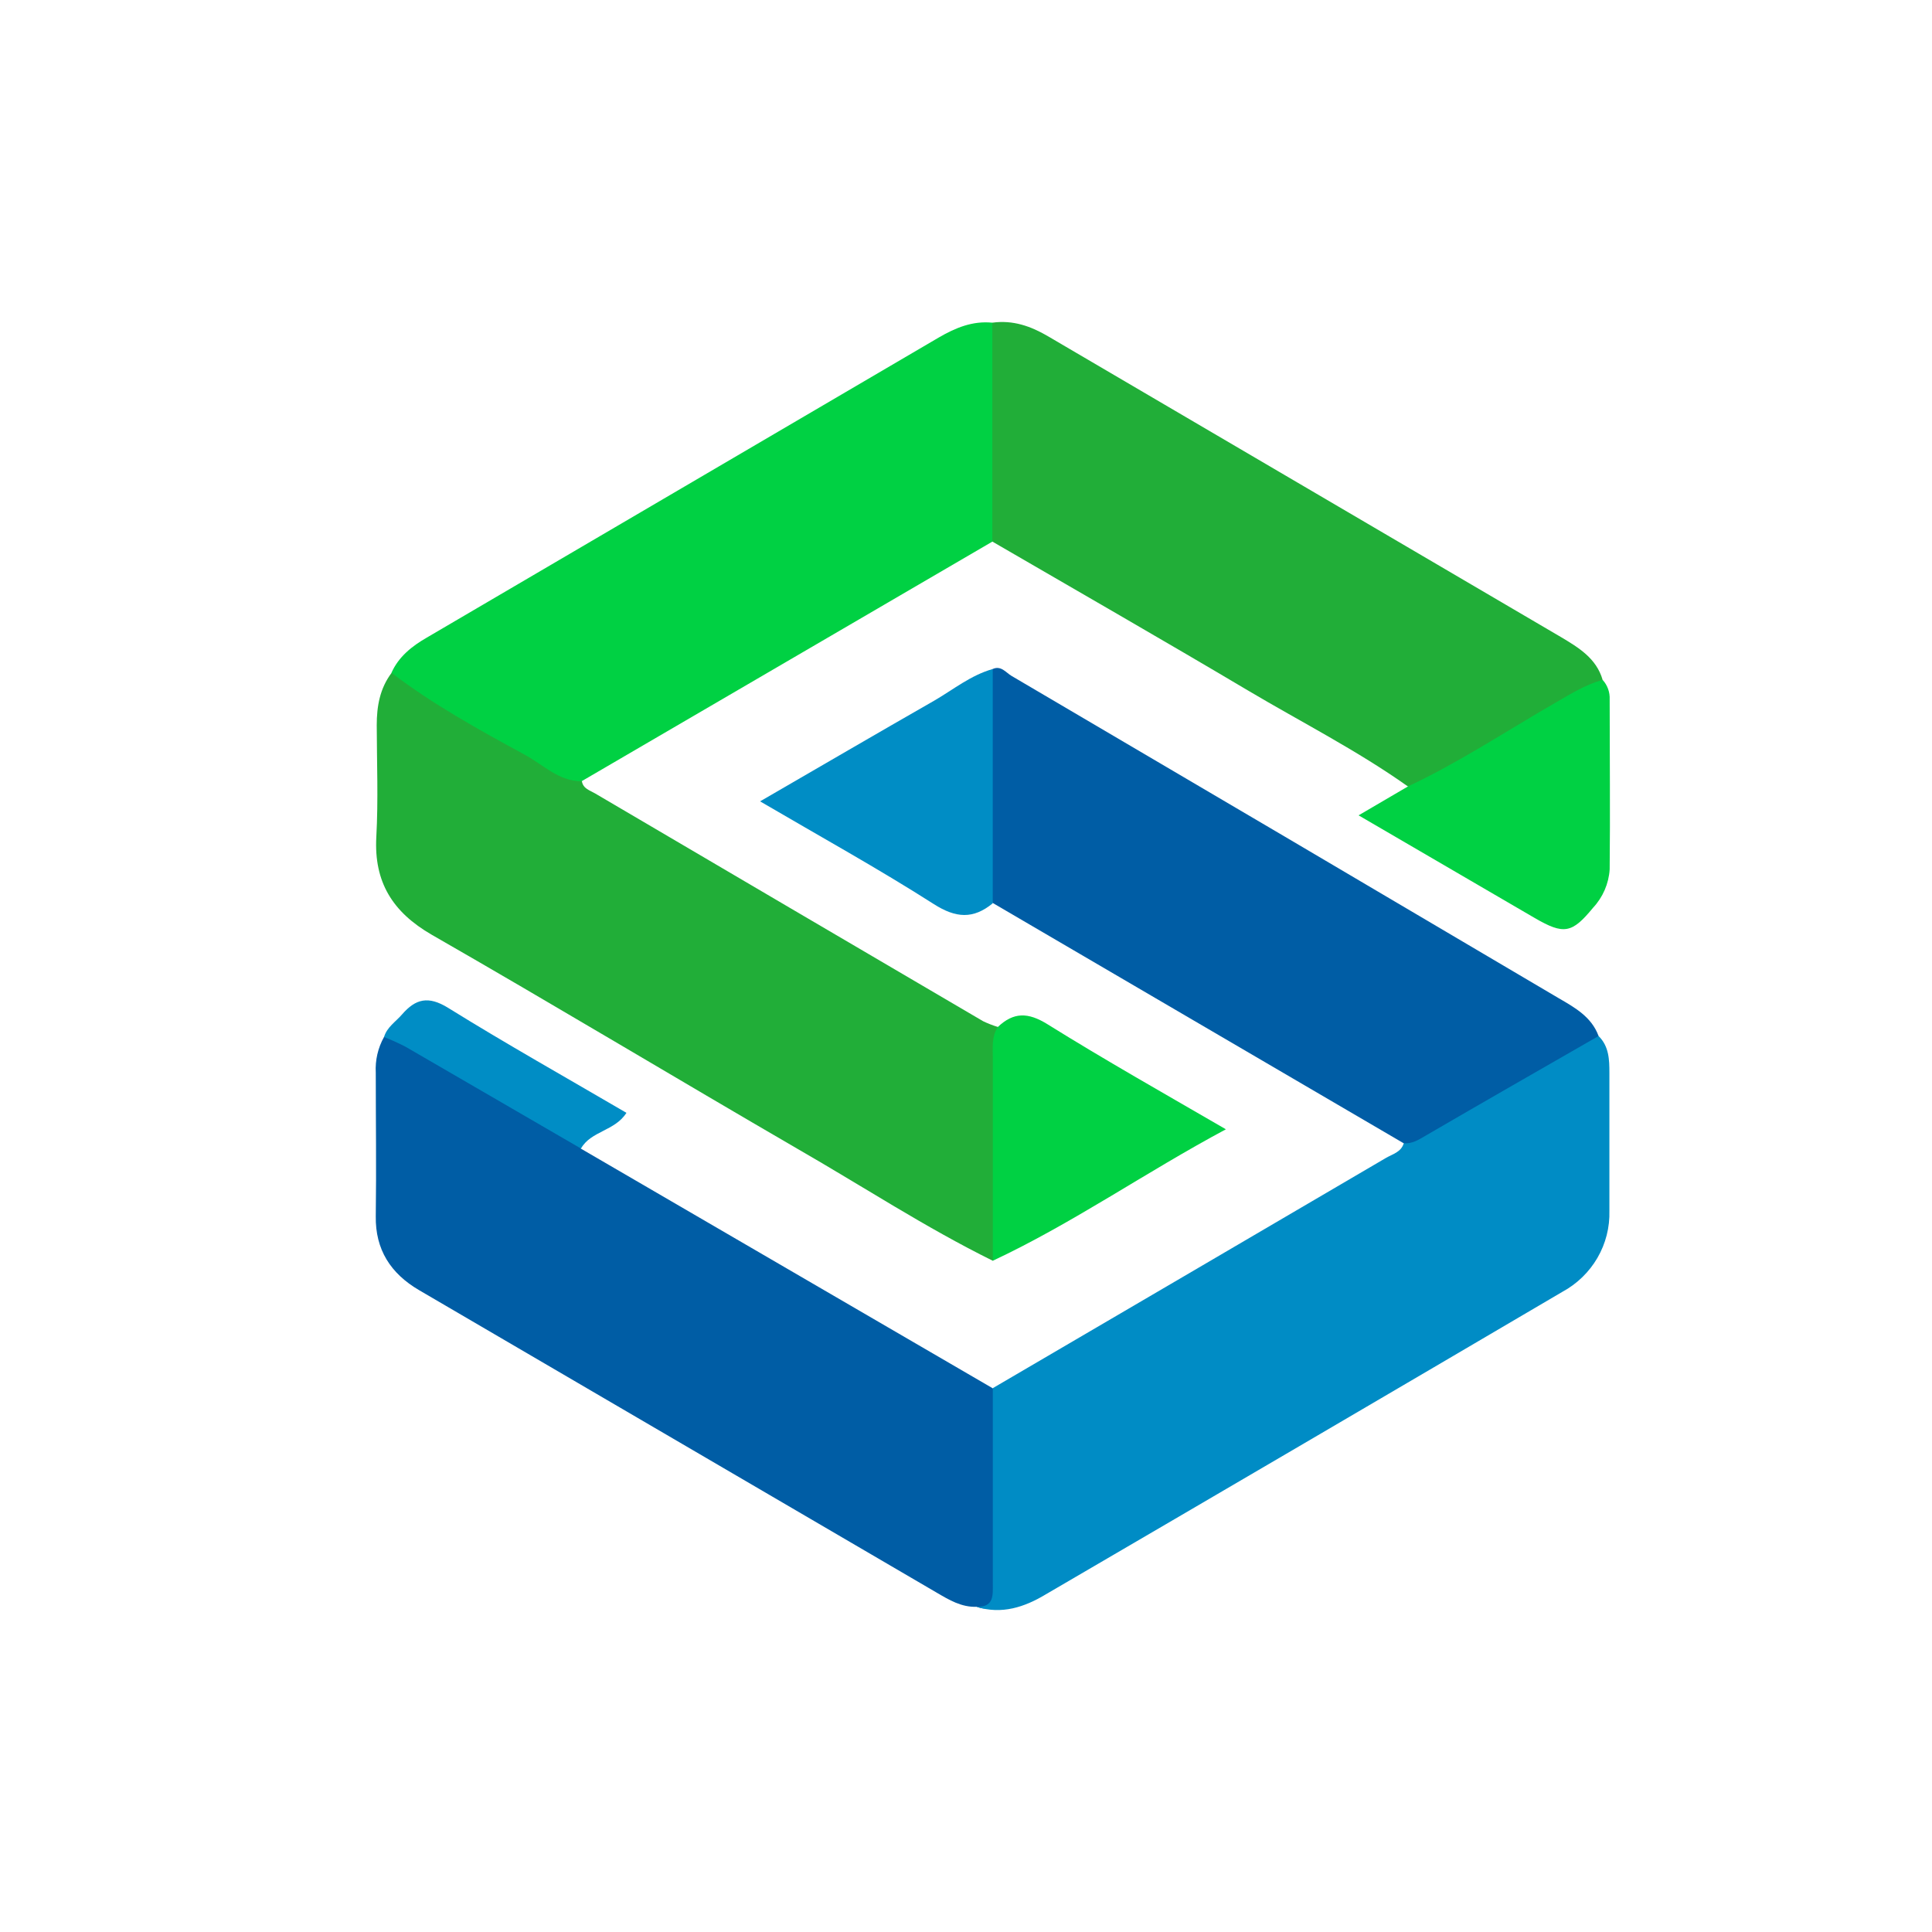
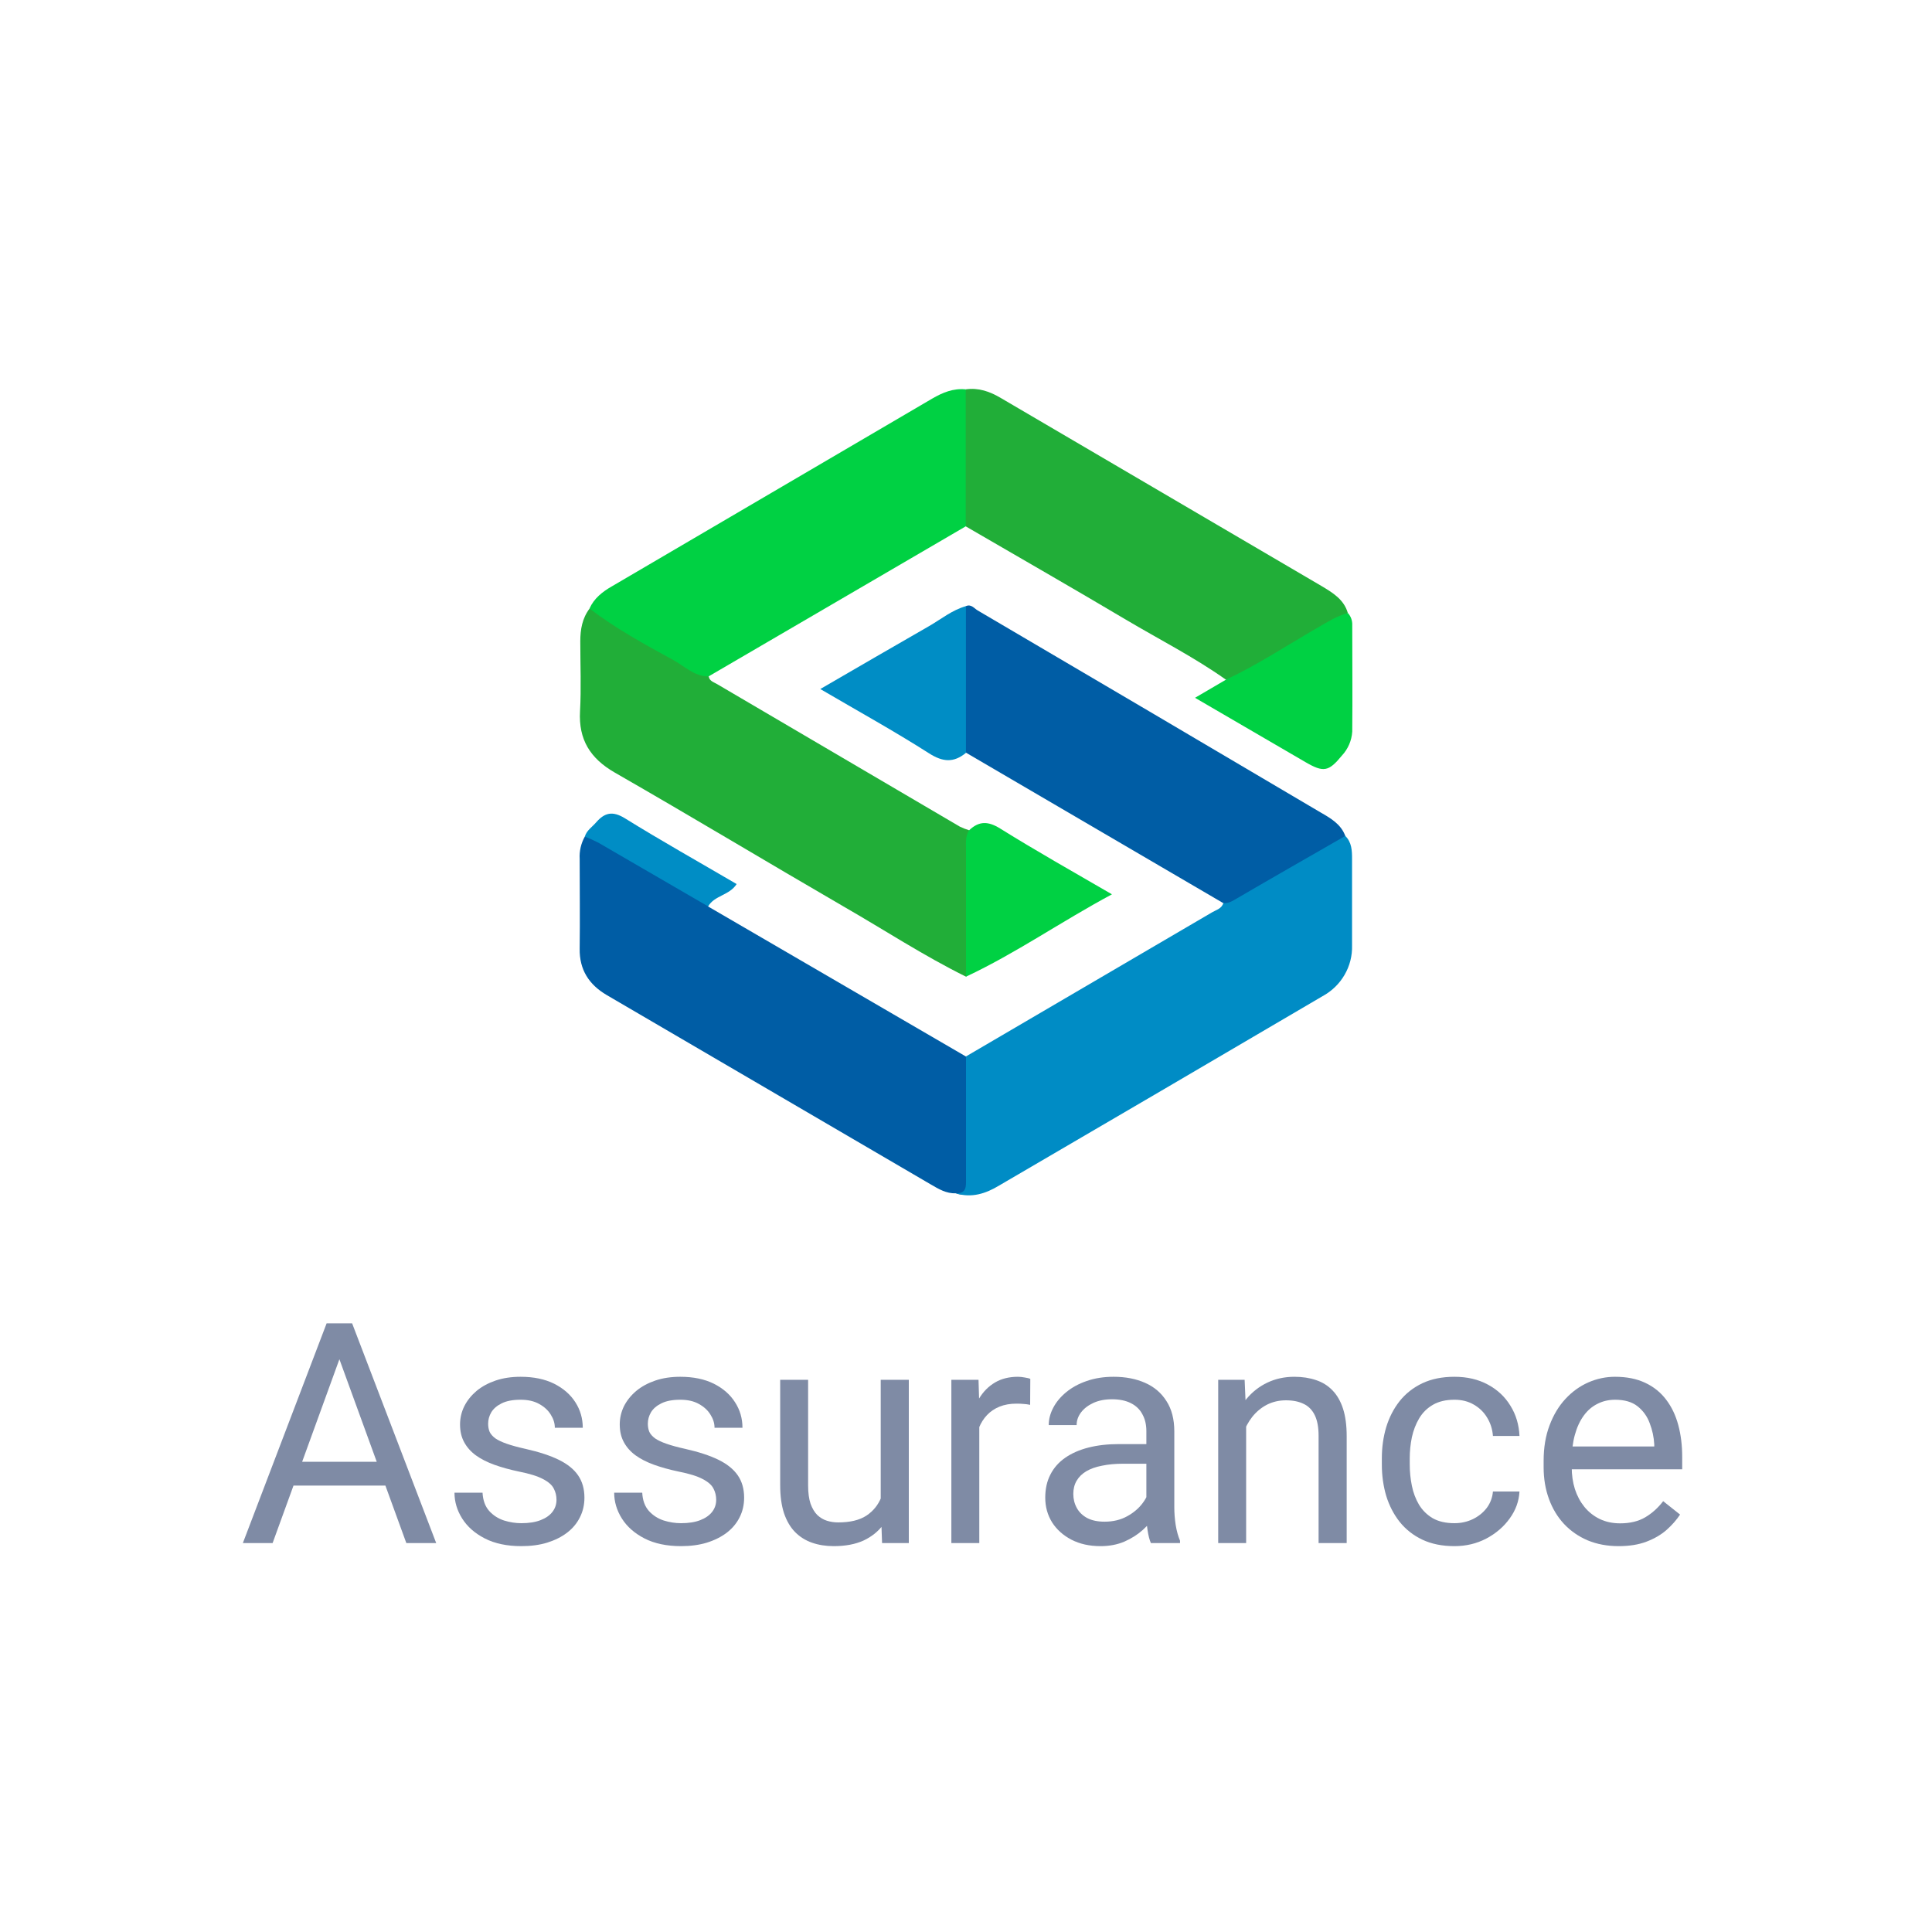
<svg xmlns="http://www.w3.org/2000/svg" width="50" height="50" viewBox="0 0 50 50" fill="none">
-   <path d="M25.275 41.584C24.882 41.598 24.563 41.406 24.244 41.219C19.776 38.609 15.31 35.999 10.844 33.388C10.112 32.959 9.711 32.342 9.725 31.474C9.742 30.233 9.725 29 9.725 27.763C9.707 27.442 9.78 27.121 9.938 26.838C10.149 26.662 10.336 26.801 10.497 26.903C11.876 27.73 13.294 28.501 14.664 29.339C14.822 29.435 14.986 29.525 15.029 29.724L25.687 35.926C25.749 35.98 25.797 36.046 25.831 36.12C25.864 36.194 25.881 36.274 25.88 36.355C25.935 37.936 25.935 39.517 25.88 41.097C25.876 41.438 25.752 41.755 25.275 41.584Z" fill="#005DA5" />
-   <path d="M25.275 41.584C25.731 41.594 25.694 41.282 25.694 40.976C25.694 39.293 25.694 37.609 25.694 35.925C29.087 33.94 32.478 31.955 35.867 29.968C36.038 29.868 36.263 29.817 36.329 29.587C37.802 28.594 39.387 27.783 40.908 26.872C40.974 26.822 41.05 26.791 41.132 26.78C41.213 26.77 41.296 26.781 41.371 26.812C41.641 27.078 41.651 27.424 41.651 27.763C41.651 28.956 41.651 30.146 41.651 31.337C41.663 31.763 41.556 32.184 41.341 32.554C41.126 32.923 40.812 33.228 40.433 33.433C35.977 36.053 31.516 38.665 27.051 41.27C26.521 41.588 25.925 41.791 25.275 41.584Z" fill="#008CC5" />
-   <path d="M15.06 20.22C15.091 20.411 15.264 20.453 15.398 20.532C18.745 22.5 22.093 24.465 25.441 26.428C25.564 26.487 25.692 26.537 25.823 26.577C25.999 26.974 25.906 27.391 25.91 27.798C25.921 29.104 25.918 30.41 25.91 31.716C25.91 32.034 25.935 32.364 25.693 32.628C23.949 31.767 22.322 30.699 20.643 29.734C17.48 27.897 14.349 26.013 11.171 24.19C10.157 23.604 9.676 22.825 9.739 21.662C9.792 20.697 9.752 19.733 9.75 18.768C9.75 18.277 9.831 17.813 10.138 17.409C10.278 17.399 10.419 17.43 10.542 17.498C11.981 18.515 13.595 19.247 15.06 20.22Z" fill="#21AE38" />
-   <path d="M25.682 8.351C26.212 8.277 26.678 8.441 27.125 8.704C31.55 11.301 35.975 13.896 40.402 16.49C40.864 16.765 41.314 17.041 41.475 17.592C41.184 17.979 40.703 18.083 40.318 18.332C39.329 18.972 38.287 19.526 37.272 20.124C37.027 20.269 36.775 20.486 36.432 20.35C35.113 19.416 33.669 18.684 32.281 17.86C30.092 16.56 27.882 15.295 25.682 14.016C25.455 13.802 25.466 13.517 25.463 13.245C25.452 11.874 25.452 10.502 25.463 9.129C25.472 8.852 25.494 8.576 25.682 8.351Z" fill="#21AE38" />
-   <path d="M41.371 26.812C39.879 27.67 38.385 28.523 36.895 29.391C36.712 29.498 36.546 29.606 36.326 29.587L25.696 23.371C25.462 23.162 25.472 22.878 25.469 22.607C25.458 21.101 25.461 19.595 25.469 18.088C25.469 17.813 25.494 17.537 25.69 17.314C25.908 17.215 26.036 17.409 26.175 17.49C30.902 20.266 35.624 23.048 40.342 25.835C40.763 26.079 41.191 26.32 41.371 26.812Z" fill="#005DA5" />
-   <path d="M25.682 8.351C25.682 10.239 25.682 12.128 25.682 14.017L15.051 20.219C14.454 20.219 14.046 19.781 13.576 19.53C12.392 18.885 11.206 18.232 10.131 17.412C10.315 16.998 10.659 16.723 11.044 16.502C15.46 13.914 19.877 11.325 24.293 8.736C24.729 8.482 25.171 8.3 25.682 8.351Z" fill="#00D143" />
-   <path d="M36.441 20.351C37.763 19.73 38.975 18.924 40.236 18.197C40.637 17.966 41.025 17.72 41.476 17.595C41.602 17.734 41.667 17.916 41.658 18.102C41.658 19.569 41.674 21.034 41.658 22.5C41.634 22.87 41.482 23.221 41.227 23.494C40.682 24.157 40.472 24.195 39.722 23.76L35.16 21.101L36.441 20.351Z" fill="#00D143" />
-   <path d="M25.694 32.628V27.372C25.694 27.096 25.662 26.821 25.825 26.577C26.233 26.191 26.605 26.194 27.11 26.508C28.598 27.435 30.128 28.299 31.726 29.226C29.625 30.352 27.762 31.658 25.694 32.628Z" fill="#00D143" />
-   <path d="M25.692 17.314C25.692 19.335 25.692 21.357 25.692 23.378C25.187 23.791 24.74 23.764 24.164 23.396C22.733 22.482 21.242 21.659 19.671 20.739C21.241 19.83 22.704 18.976 24.174 18.135C24.676 17.844 25.122 17.475 25.692 17.314Z" fill="#008DC5" />
-   <path d="M15.036 29.724C13.524 28.846 12.012 27.968 10.498 27.091C10.317 26.997 10.13 26.913 9.939 26.838C10.014 26.582 10.241 26.443 10.405 26.253C10.755 25.85 11.083 25.765 11.597 26.083C13.104 27.018 14.654 27.889 16.212 28.8C15.916 29.271 15.288 29.271 15.036 29.724Z" fill="#008DC5" />
+   <path d="M24.738 30.883C24.492 30.892 24.292 30.772 24.092 30.655C21.295 29.021 18.498 27.387 15.702 25.752C15.244 25.483 14.993 25.097 15.002 24.553C15.012 23.776 15.002 23.004 15.002 22.23C14.99 22.029 15.036 21.828 15.135 21.651C15.267 21.541 15.384 21.628 15.485 21.692C16.349 22.209 17.237 22.692 18.094 23.216C18.193 23.277 18.296 23.333 18.323 23.458L24.996 27.341C25.034 27.375 25.065 27.416 25.086 27.462C25.107 27.509 25.117 27.559 25.117 27.609C25.151 28.599 25.151 29.589 25.117 30.579C25.114 30.792 25.036 30.99 24.738 30.883Z" fill="#005DA5" />
+   <path d="M24.738 30.883C25.023 30.889 25 30.694 25 30.503C25 29.449 25 28.395 25 27.34C27.125 26.097 29.248 24.854 31.37 23.61C31.477 23.547 31.618 23.516 31.659 23.372C32.581 22.75 33.574 22.242 34.526 21.672C34.567 21.641 34.615 21.621 34.666 21.614C34.717 21.608 34.769 21.615 34.816 21.634C34.985 21.801 34.991 22.017 34.991 22.23C34.991 22.976 34.991 23.722 34.991 24.467C34.999 24.734 34.932 24.998 34.797 25.229C34.663 25.461 34.466 25.651 34.229 25.78C31.438 27.42 28.645 29.055 25.85 30.686C25.518 30.886 25.145 31.013 24.738 30.883Z" fill="#008CC5" />
+   <path d="M18.342 17.507C18.361 17.626 18.47 17.653 18.554 17.702C20.649 18.934 22.745 20.165 24.842 21.394C24.919 21.431 24.999 21.462 25.081 21.487C25.191 21.735 25.133 21.997 25.135 22.252C25.142 23.07 25.141 23.887 25.135 24.705C25.135 24.904 25.151 25.11 25 25.276C23.908 24.737 22.889 24.068 21.838 23.464C19.857 22.314 17.897 21.134 15.907 19.992C15.272 19.626 14.971 19.138 15.011 18.41C15.044 17.806 15.018 17.202 15.018 16.598C15.018 16.29 15.068 16 15.26 15.747C15.348 15.74 15.436 15.76 15.513 15.803C16.414 16.44 17.425 16.898 18.342 17.507Z" fill="#21AE38" />
+   <path d="M24.993 10.076C25.325 10.029 25.616 10.132 25.896 10.297C28.667 11.922 31.438 13.547 34.209 15.171C34.498 15.344 34.78 15.516 34.881 15.862C34.699 16.104 34.398 16.169 34.157 16.325C33.538 16.725 32.885 17.072 32.249 17.447C32.096 17.537 31.938 17.674 31.724 17.588C30.898 17.003 29.993 16.545 29.125 16.029C27.754 15.215 26.37 14.423 24.993 13.622C24.851 13.489 24.858 13.31 24.856 13.14C24.849 12.282 24.849 11.422 24.856 10.562C24.861 10.389 24.875 10.216 24.993 10.076Z" fill="#21AE38" />
+   <path d="M34.816 21.634C33.882 22.171 32.946 22.705 32.014 23.249C31.899 23.316 31.795 23.384 31.657 23.372L25.001 19.48C24.855 19.349 24.861 19.171 24.86 19.002C24.852 18.058 24.854 17.115 24.86 16.172C24.86 16 24.875 15.827 24.998 15.687C25.134 15.625 25.214 15.747 25.302 15.798C28.261 17.536 31.218 19.277 34.172 21.023C34.435 21.175 34.703 21.326 34.816 21.634Z" fill="#005DA5" />
+   <path d="M24.993 10.076C24.993 11.258 24.993 12.44 24.993 13.622L18.337 17.506C17.963 17.506 17.707 17.232 17.413 17.075C16.672 16.671 15.929 16.262 15.256 15.749C15.371 15.49 15.587 15.317 15.828 15.179C18.593 13.559 21.358 11.938 24.123 10.317C24.396 10.158 24.673 10.044 24.993 10.076Z" fill="#00D143" />
+   <path d="M31.729 17.589C32.557 17.2 33.316 16.695 34.105 16.241C34.356 16.096 34.599 15.942 34.882 15.864C34.961 15.95 35.002 16.064 34.996 16.181C34.996 17.099 35.005 18.016 34.996 18.935C34.981 19.166 34.886 19.386 34.726 19.557C34.385 19.972 34.253 19.996 33.784 19.723L30.927 18.059L31.729 17.589Z" fill="#00D143" />
+   <path d="M25 25.276L25 21.985C25 21.812 24.98 21.64 25.081 21.487C25.337 21.245 25.571 21.247 25.887 21.444C26.819 22.024 27.777 22.565 28.777 23.145C27.462 23.85 26.294 24.669 25 25.276Z" fill="#00D143" />
+   <path d="M24.998 15.687C24.998 16.953 24.999 18.218 24.999 19.484C24.683 19.743 24.403 19.726 24.042 19.495C23.146 18.923 22.213 18.408 21.229 17.832C22.212 17.263 23.128 16.728 24.049 16.201C24.363 16.019 24.641 15.788 24.998 15.687Z" fill="#008DC5" />
+   <path d="M18.327 23.458C17.381 22.908 16.434 22.358 15.486 21.809C15.372 21.75 15.254 21.697 15.135 21.651C15.182 21.49 15.325 21.403 15.427 21.284C15.646 21.032 15.852 20.979 16.174 21.178C17.118 21.763 18.088 22.308 19.064 22.879C18.878 23.174 18.485 23.174 18.327 23.458Z" fill="#008DC5" />
+   <path d="M8.938 34.752L7.055 39.935H6.285L8.453 34.248H8.949L8.938 34.752ZM10.516 39.935L8.629 34.752L8.617 34.248H9.113L11.289 39.935H10.516ZM10.418 37.83V38.447H7.223V37.83H10.418Z" fill="#7F8BA5" />
+   <path d="M14.402 38.815C14.402 38.71 14.379 38.614 14.332 38.525C14.288 38.434 14.195 38.352 14.055 38.279C13.917 38.204 13.708 38.139 13.43 38.084C13.195 38.035 12.983 37.976 12.793 37.908C12.605 37.84 12.445 37.758 12.312 37.662C12.182 37.566 12.082 37.453 12.012 37.322C11.941 37.192 11.906 37.04 11.906 36.865C11.906 36.699 11.943 36.541 12.016 36.393C12.091 36.244 12.197 36.113 12.332 35.998C12.47 35.883 12.635 35.794 12.828 35.728C13.021 35.663 13.236 35.631 13.473 35.631C13.811 35.631 14.1 35.691 14.34 35.81C14.579 35.93 14.763 36.09 14.891 36.291C15.018 36.489 15.082 36.709 15.082 36.951H14.359C14.359 36.834 14.324 36.721 14.254 36.611C14.186 36.499 14.086 36.407 13.953 36.334C13.823 36.261 13.663 36.225 13.473 36.225C13.272 36.225 13.109 36.256 12.984 36.318C12.862 36.378 12.772 36.455 12.715 36.549C12.66 36.643 12.633 36.742 12.633 36.846C12.633 36.924 12.646 36.994 12.672 37.057C12.7 37.117 12.75 37.172 12.82 37.225C12.891 37.274 12.99 37.321 13.117 37.365C13.245 37.41 13.408 37.454 13.605 37.498C13.952 37.576 14.237 37.67 14.461 37.779C14.685 37.889 14.852 38.023 14.961 38.182C15.07 38.34 15.125 38.533 15.125 38.76C15.125 38.945 15.086 39.114 15.008 39.268C14.932 39.421 14.822 39.554 14.676 39.666C14.533 39.775 14.361 39.861 14.16 39.924C13.962 39.984 13.74 40.014 13.492 40.014C13.12 40.014 12.805 39.947 12.547 39.815C12.289 39.682 12.094 39.51 11.961 39.299C11.828 39.088 11.762 38.865 11.762 38.631H12.488C12.499 38.829 12.556 38.986 12.66 39.103C12.764 39.218 12.892 39.3 13.043 39.35C13.194 39.397 13.344 39.42 13.492 39.42C13.69 39.42 13.855 39.394 13.988 39.342C14.124 39.29 14.227 39.218 14.297 39.127C14.367 39.036 14.402 38.932 14.402 38.815Z" fill="#7F8BA5" />
+   <path d="M18.535 38.815C18.535 38.71 18.512 38.614 18.465 38.525C18.421 38.434 18.328 38.352 18.188 38.279C18.049 38.204 17.841 38.139 17.562 38.084C17.328 38.035 17.116 37.976 16.926 37.908C16.738 37.84 16.578 37.758 16.445 37.662C16.315 37.566 16.215 37.453 16.145 37.322C16.074 37.192 16.039 37.04 16.039 36.865C16.039 36.699 16.076 36.541 16.148 36.393C16.224 36.244 16.329 36.113 16.465 35.998C16.603 35.883 16.768 35.794 16.961 35.728C17.154 35.663 17.369 35.631 17.605 35.631C17.944 35.631 18.233 35.691 18.473 35.81C18.712 35.93 18.896 36.09 19.023 36.291C19.151 36.489 19.215 36.709 19.215 36.951H18.492C18.492 36.834 18.457 36.721 18.387 36.611C18.319 36.499 18.219 36.407 18.086 36.334C17.956 36.261 17.796 36.225 17.605 36.225C17.405 36.225 17.242 36.256 17.117 36.318C16.995 36.378 16.905 36.455 16.848 36.549C16.793 36.643 16.766 36.742 16.766 36.846C16.766 36.924 16.779 36.994 16.805 37.057C16.833 37.117 16.883 37.172 16.953 37.225C17.023 37.274 17.122 37.321 17.25 37.365C17.378 37.41 17.54 37.454 17.738 37.498C18.085 37.576 18.37 37.67 18.594 37.779C18.818 37.889 18.984 38.023 19.094 38.182C19.203 38.34 19.258 38.533 19.258 38.76C19.258 38.945 19.219 39.114 19.141 39.268C19.065 39.421 18.954 39.554 18.809 39.666C18.665 39.775 18.494 39.861 18.293 39.924C18.095 39.984 17.872 40.014 17.625 40.014C17.253 40.014 16.938 39.947 16.68 39.815C16.422 39.682 16.227 39.51 16.094 39.299C15.961 39.088 15.895 38.865 15.895 38.631H16.621C16.631 38.829 16.689 38.986 16.793 39.103C16.897 39.218 17.025 39.3 17.176 39.35C17.327 39.397 17.477 39.42 17.625 39.42C17.823 39.42 17.988 39.394 18.121 39.342C18.256 39.29 18.359 39.218 18.43 39.127C18.5 39.036 18.535 38.932 18.535 38.815Z" fill="#7F8BA5" />
+   <path d="M22.793 38.959V35.709H23.52V39.935H22.828L22.793 38.959ZM22.93 38.068L23.23 38.06C23.23 38.342 23.201 38.602 23.141 38.842C23.083 39.079 22.99 39.285 22.859 39.459C22.729 39.633 22.559 39.77 22.348 39.869C22.137 39.965 21.88 40.014 21.578 40.014C21.372 40.014 21.184 39.984 21.012 39.924C20.842 39.864 20.697 39.772 20.574 39.647C20.452 39.522 20.357 39.359 20.289 39.158C20.224 38.958 20.191 38.717 20.191 38.435V35.709H20.914V38.443C20.914 38.633 20.935 38.791 20.977 38.916C21.021 39.038 21.079 39.136 21.152 39.209C21.228 39.279 21.311 39.329 21.402 39.357C21.496 39.386 21.592 39.4 21.691 39.4C21.999 39.4 22.242 39.342 22.422 39.225C22.602 39.105 22.73 38.945 22.809 38.744C22.889 38.541 22.93 38.316 22.93 38.068Z" fill="#7F8BA5" />
+   <path d="M25.344 36.373V39.935H24.621V35.709H25.324L25.344 36.373ZM26.664 35.685L26.66 36.357C26.6 36.344 26.543 36.337 26.488 36.334C26.436 36.329 26.376 36.326 26.309 36.326C26.142 36.326 25.995 36.352 25.867 36.404C25.74 36.456 25.631 36.529 25.543 36.623C25.454 36.717 25.384 36.829 25.332 36.959C25.283 37.087 25.25 37.227 25.234 37.381L25.031 37.498C25.031 37.243 25.056 37.003 25.105 36.779C25.158 36.555 25.237 36.357 25.344 36.185C25.451 36.011 25.586 35.876 25.75 35.779C25.917 35.68 26.115 35.631 26.344 35.631C26.396 35.631 26.456 35.637 26.523 35.65C26.591 35.661 26.638 35.672 26.664 35.685Z" fill="#7F8BA5" />
+   <path d="M29.668 39.213V37.037C29.668 36.87 29.634 36.726 29.566 36.603C29.501 36.478 29.402 36.382 29.27 36.315C29.137 36.247 28.973 36.213 28.777 36.213C28.595 36.213 28.435 36.244 28.297 36.307C28.162 36.369 28.055 36.451 27.977 36.553C27.901 36.654 27.863 36.764 27.863 36.881H27.141C27.141 36.73 27.18 36.58 27.258 36.432C27.336 36.283 27.448 36.149 27.594 36.029C27.742 35.907 27.919 35.81 28.125 35.74C28.333 35.667 28.565 35.631 28.82 35.631C29.128 35.631 29.398 35.683 29.633 35.787C29.87 35.891 30.055 36.049 30.188 36.26C30.323 36.468 30.391 36.73 30.391 37.045V39.014C30.391 39.154 30.402 39.304 30.426 39.463C30.452 39.622 30.49 39.758 30.539 39.873V39.935H29.785C29.749 39.852 29.72 39.742 29.699 39.603C29.678 39.463 29.668 39.333 29.668 39.213ZM29.793 37.373L29.801 37.881H29.07C28.865 37.881 28.681 37.898 28.52 37.932C28.358 37.963 28.223 38.011 28.113 38.076C28.004 38.141 27.921 38.223 27.863 38.322C27.806 38.419 27.777 38.532 27.777 38.662C27.777 38.795 27.807 38.916 27.867 39.025C27.927 39.135 28.017 39.222 28.137 39.287C28.259 39.35 28.409 39.381 28.586 39.381C28.807 39.381 29.003 39.334 29.172 39.24C29.341 39.147 29.475 39.032 29.574 38.897C29.676 38.761 29.73 38.63 29.738 38.502L30.047 38.85C30.029 38.959 29.979 39.08 29.898 39.213C29.818 39.346 29.71 39.473 29.574 39.596C29.441 39.715 29.283 39.816 29.098 39.897C28.915 39.975 28.71 40.014 28.48 40.014C28.194 40.014 27.943 39.958 27.727 39.846C27.513 39.734 27.346 39.584 27.227 39.397C27.109 39.206 27.051 38.994 27.051 38.76C27.051 38.533 27.095 38.334 27.184 38.162C27.272 37.988 27.4 37.843 27.566 37.728C27.733 37.611 27.934 37.523 28.168 37.463C28.402 37.403 28.664 37.373 28.953 37.373H29.793Z" fill="#7F8BA5" />
+   <path d="M32.25 36.611V39.935H31.527V35.709H32.211L32.25 36.611ZM32.078 37.662L31.777 37.65C31.78 37.361 31.823 37.094 31.906 36.85C31.99 36.602 32.107 36.387 32.258 36.205C32.409 36.023 32.589 35.882 32.797 35.783C33.008 35.682 33.241 35.631 33.496 35.631C33.704 35.631 33.892 35.66 34.059 35.717C34.225 35.772 34.367 35.86 34.484 35.982C34.604 36.105 34.695 36.264 34.758 36.459C34.82 36.652 34.852 36.887 34.852 37.166V39.935H34.125V37.158C34.125 36.937 34.092 36.76 34.027 36.627C33.962 36.492 33.867 36.394 33.742 36.334C33.617 36.272 33.464 36.24 33.281 36.24C33.102 36.24 32.938 36.278 32.789 36.353C32.643 36.429 32.517 36.533 32.41 36.666C32.306 36.799 32.224 36.951 32.164 37.123C32.107 37.292 32.078 37.472 32.078 37.662Z" fill="#7F8BA5" />
+   <path d="M37.641 39.42C37.812 39.42 37.971 39.385 38.117 39.315C38.263 39.244 38.383 39.148 38.477 39.025C38.57 38.9 38.624 38.758 38.637 38.6H39.324C39.311 38.85 39.227 39.083 39.07 39.299C38.917 39.512 38.715 39.685 38.465 39.818C38.215 39.949 37.94 40.014 37.641 40.014C37.323 40.014 37.046 39.958 36.809 39.846C36.574 39.734 36.379 39.58 36.223 39.385C36.069 39.19 35.953 38.965 35.875 38.713C35.8 38.458 35.762 38.188 35.762 37.904V37.74C35.762 37.456 35.8 37.188 35.875 36.935C35.953 36.68 36.069 36.455 36.223 36.26C36.379 36.065 36.574 35.911 36.809 35.799C37.046 35.687 37.323 35.631 37.641 35.631C37.971 35.631 38.26 35.699 38.508 35.834C38.755 35.967 38.949 36.149 39.09 36.381C39.233 36.61 39.311 36.87 39.324 37.162H38.637C38.624 36.988 38.574 36.83 38.488 36.69C38.405 36.549 38.29 36.437 38.145 36.353C38.001 36.268 37.833 36.225 37.641 36.225C37.419 36.225 37.233 36.269 37.082 36.357C36.934 36.443 36.815 36.56 36.727 36.709C36.641 36.855 36.578 37.018 36.539 37.197C36.503 37.374 36.484 37.555 36.484 37.74V37.904C36.484 38.089 36.503 38.272 36.539 38.451C36.575 38.631 36.637 38.794 36.723 38.94C36.811 39.085 36.93 39.203 37.078 39.291C37.229 39.377 37.417 39.42 37.641 39.42Z" fill="#7F8BA5" />
+   <path d="M41.891 40.014C41.596 40.014 41.329 39.964 41.09 39.865C40.853 39.764 40.648 39.622 40.477 39.44C40.307 39.257 40.177 39.041 40.086 38.791C39.995 38.541 39.949 38.268 39.949 37.971V37.807C39.949 37.463 40 37.157 40.102 36.889C40.203 36.618 40.341 36.389 40.516 36.201C40.69 36.014 40.888 35.872 41.109 35.775C41.331 35.679 41.56 35.631 41.797 35.631C42.099 35.631 42.359 35.683 42.578 35.787C42.8 35.891 42.98 36.037 43.121 36.225C43.262 36.41 43.366 36.628 43.434 36.881C43.501 37.131 43.535 37.404 43.535 37.701V38.025H40.379V37.435H42.812V37.381C42.802 37.193 42.763 37.011 42.695 36.834C42.63 36.657 42.526 36.511 42.383 36.397C42.24 36.282 42.044 36.225 41.797 36.225C41.633 36.225 41.482 36.26 41.344 36.33C41.206 36.398 41.087 36.499 40.988 36.635C40.889 36.77 40.812 36.935 40.758 37.131C40.703 37.326 40.676 37.551 40.676 37.807V37.971C40.676 38.171 40.703 38.36 40.758 38.537C40.815 38.712 40.897 38.865 41.004 38.998C41.113 39.131 41.245 39.235 41.398 39.31C41.555 39.386 41.732 39.424 41.93 39.424C42.185 39.424 42.401 39.372 42.578 39.268C42.755 39.163 42.91 39.024 43.043 38.85L43.48 39.197C43.389 39.335 43.273 39.467 43.133 39.592C42.992 39.717 42.819 39.818 42.613 39.897C42.41 39.975 42.169 40.014 41.891 40.014Z" fill="#7F8BA5" />
</svg>
